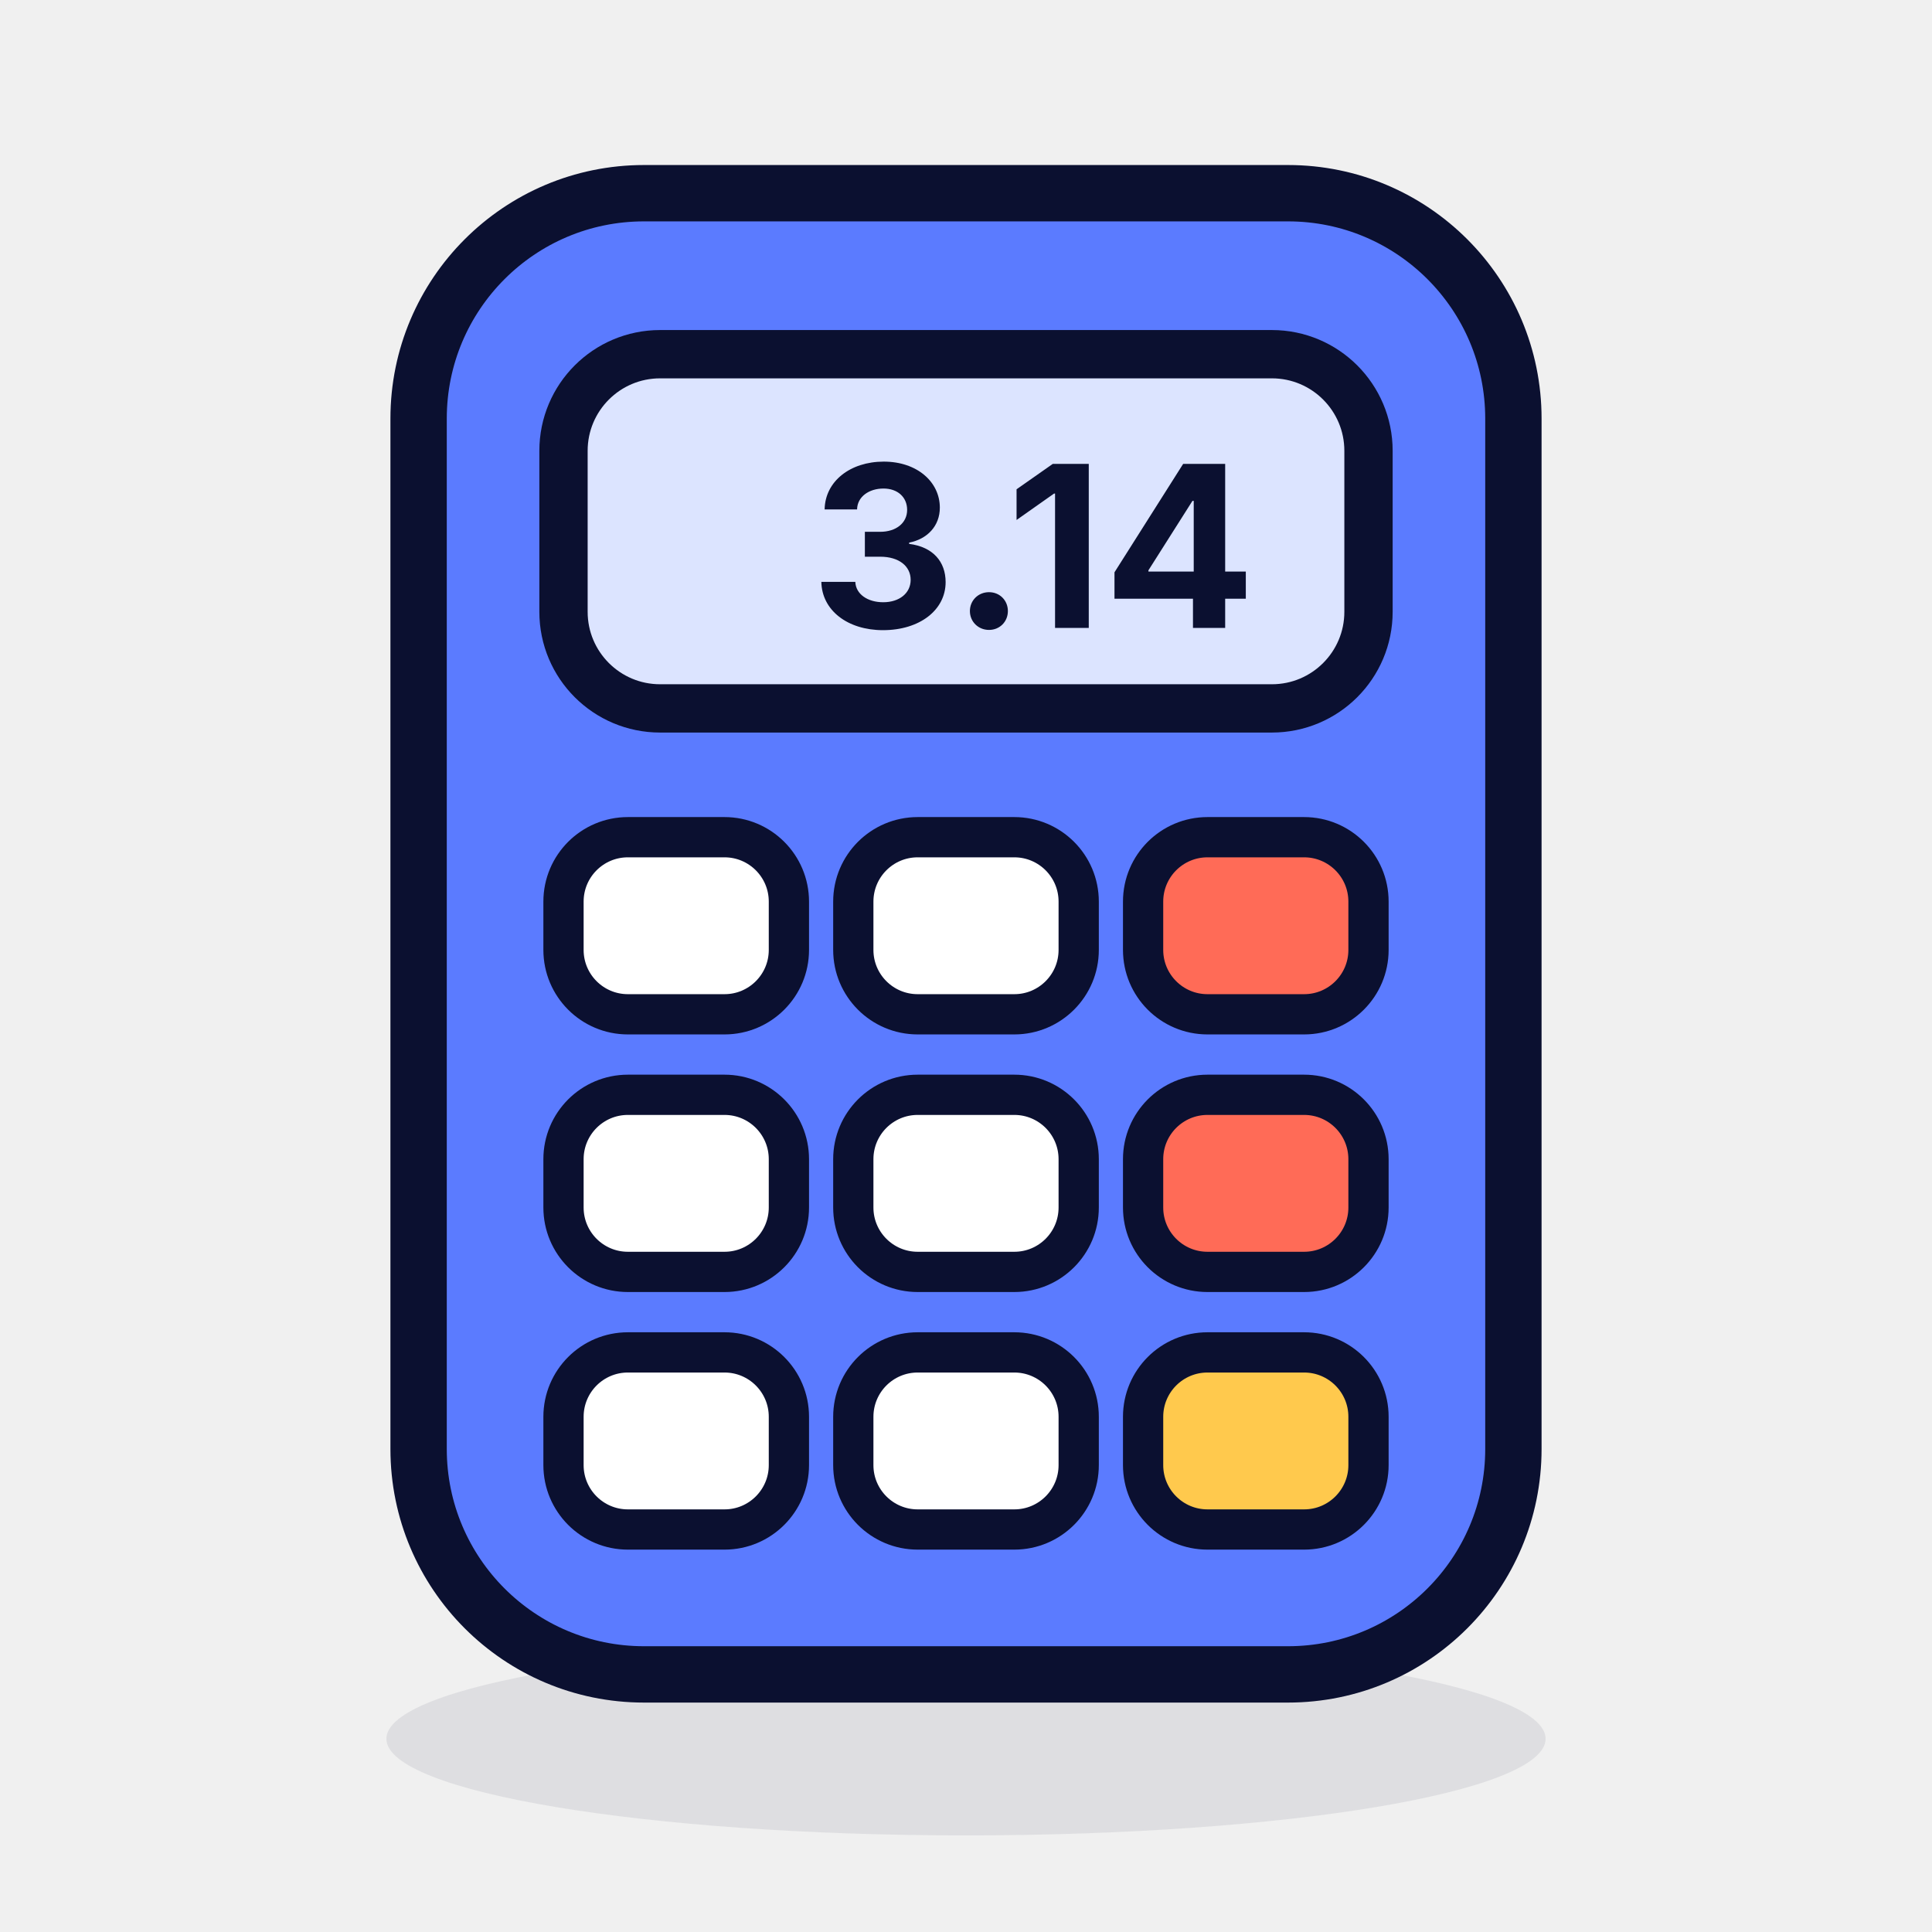
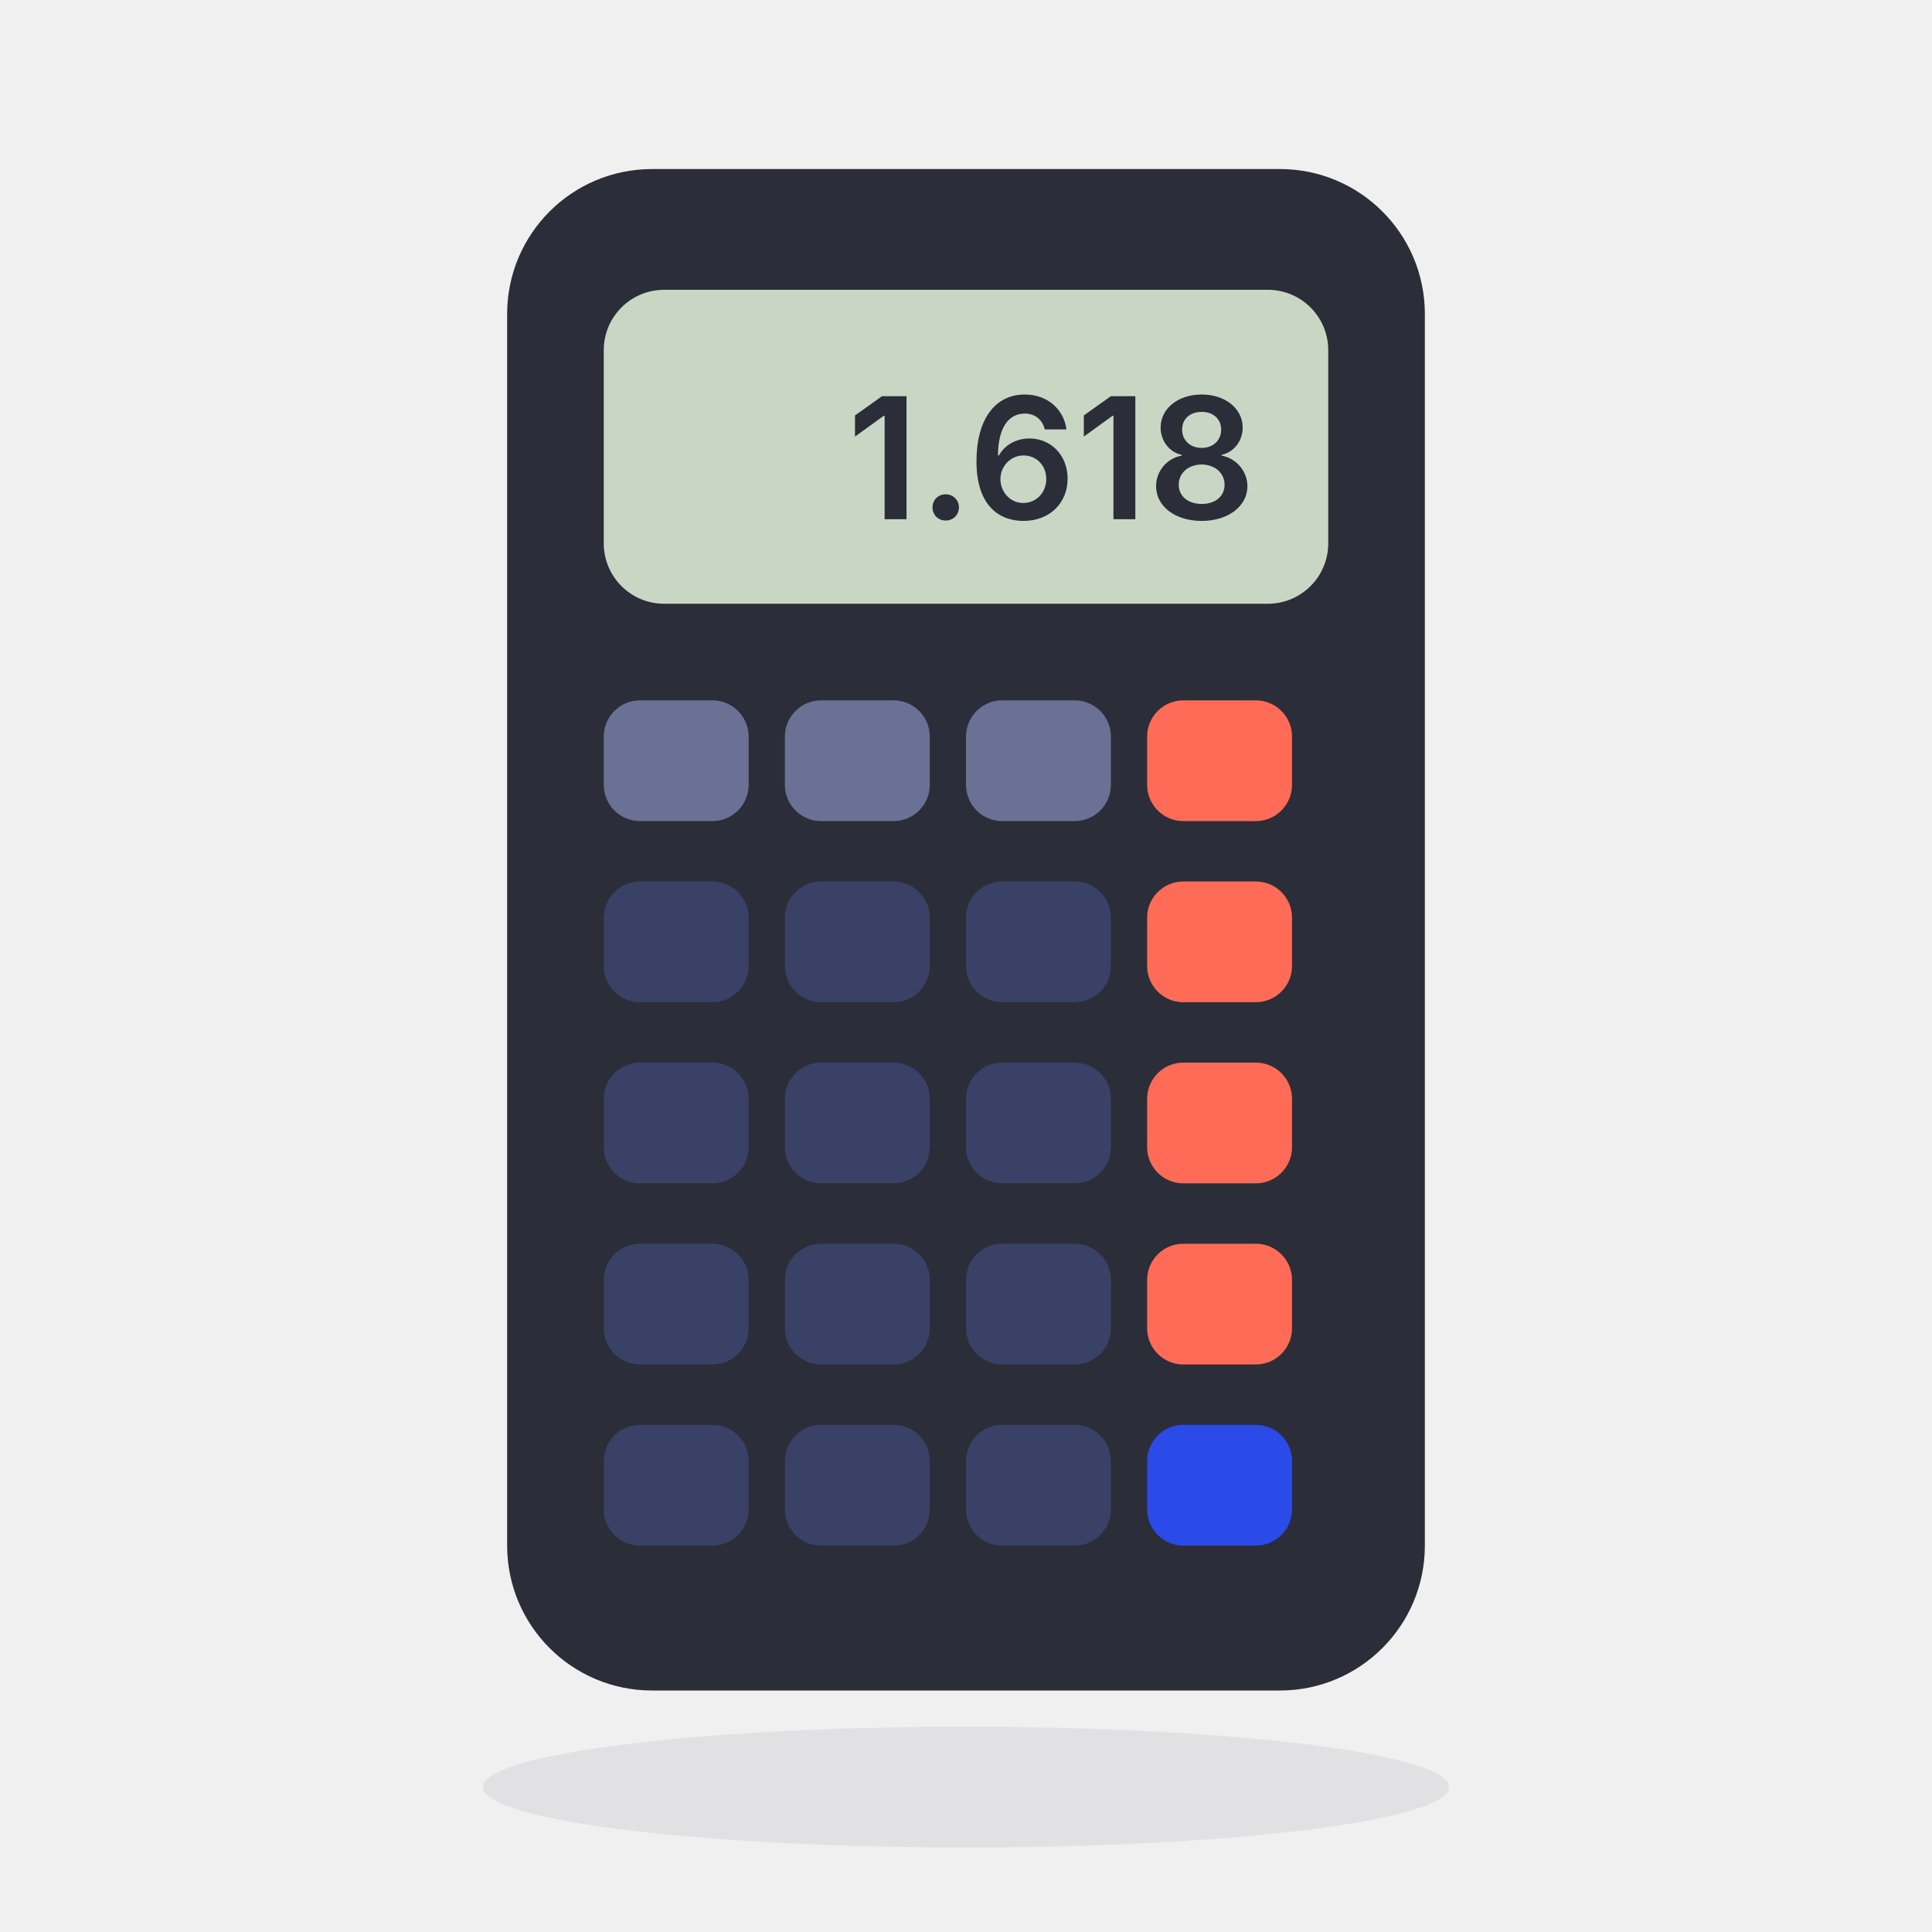
- <svg xmlns="http://www.w3.org/2000/svg" viewBox="0 0 120 120" width="120" height="120" fill="none">
-   <ellipse cx="60" cy="108" rx="36" ry="6" fill="#0B1030" opacity=".08" />
-   <rect x="26" y="12" width="68" height="92" rx="14" fill="#5B7BFF" stroke="#0B1030" stroke-width="3.5" stroke-linejoin="round" stroke-linecap="round" />
-   <rect x="35" y="22" width="50" height="22" rx="6" fill="#DCE4FF" stroke="#0B1030" stroke-width="3" stroke-linejoin="round" stroke-linecap="round" />
-   <text x="78" y="39" font-family="Onest, Inter, sans-serif" font-size="14" font-weight="700" fill="#0B1030" text-anchor="end">3.14</text>
-   <rect x="35" y="52" width="14" height="11" rx="4" fill="#FFFFFF" stroke="#0B1030" stroke-width="2.5" stroke-linejoin="round" stroke-linecap="round" />
-   <rect x="53" y="52" width="14" height="11" rx="4" fill="#FFFFFF" stroke="#0B1030" stroke-width="2.5" stroke-linejoin="round" stroke-linecap="round" />
-   <rect x="71" y="52" width="14" height="11" rx="4" fill="#FF6B57" stroke="#0B1030" stroke-width="2.5" stroke-linejoin="round" stroke-linecap="round" />
-   <rect x="35" y="68" width="14" height="11" rx="4" fill="#FFFFFF" stroke="#0B1030" stroke-width="2.5" stroke-linejoin="round" stroke-linecap="round" />
-   <rect x="53" y="68" width="14" height="11" rx="4" fill="#FFFFFF" stroke="#0B1030" stroke-width="2.5" stroke-linejoin="round" stroke-linecap="round" />
-   <rect x="71" y="68" width="14" height="11" rx="4" fill="#FF6B57" stroke="#0B1030" stroke-width="2.5" stroke-linejoin="round" stroke-linecap="round" />
-   <rect x="35" y="84" width="14" height="11" rx="4" fill="#FFFFFF" stroke="#0B1030" stroke-width="2.5" stroke-linejoin="round" stroke-linecap="round" />
-   <rect x="53" y="84" width="14" height="11" rx="4" fill="#FFFFFF" stroke="#0B1030" stroke-width="2.5" stroke-linejoin="round" stroke-linecap="round" />
-   <rect x="71" y="84" width="14" height="11" rx="4" fill="#FFC94D" stroke="#0B1030" stroke-width="2.5" stroke-linejoin="round" stroke-linecap="round" />
+ <svg xmlns="http://www.w3.org/2000/svg" viewBox="0 0 160 160" width="160" height="160" fill="none">
+   <ellipse cx="80.0" cy="148.0" rx="40" ry="5" fill="#0B1030" opacity=".07" />
+   <rect x="42" y="14" width="76" height="126" rx="12" fill="#2B2D38" />
+   <rect x="42" y="14" width="76" height="126" rx="12" fill="none" />
+   <rect x="50" y="24" width="60" height="26" rx="5" fill="#C9D6C4" />
+   <text x="104" y="43" font-family="Inter, Onest, sans-serif" font-size="14" font-weight="600" fill="#2B2D38" text-anchor="end">1.618</text>
+   <rect x="50" y="58" width="12" height="10" rx="3" fill="#6B7194" />
+   <rect x="65" y="58" width="12" height="10" rx="3" fill="#6B7194" />
+   <rect x="80" y="58" width="12" height="10" rx="3" fill="#6B7194" />
+   <rect x="95" y="58" width="12" height="10" rx="3" fill="#FF6B57" />
+   <rect x="50" y="73" width="12" height="10" rx="3" fill="#3A4166" />
+   <rect x="65" y="73" width="12" height="10" rx="3" fill="#3A4166" />
+   <rect x="80" y="73" width="12" height="10" rx="3" fill="#3A4166" />
+   <rect x="95" y="73" width="12" height="10" rx="3" fill="#FF6B57" />
+   <rect x="50" y="88" width="12" height="10" rx="3" fill="#3A4166" />
+   <rect x="65" y="88" width="12" height="10" rx="3" fill="#3A4166" />
+   <rect x="80" y="88" width="12" height="10" rx="3" fill="#3A4166" />
+   <rect x="95" y="88" width="12" height="10" rx="3" fill="#FF6B57" />
+   <rect x="50" y="103" width="12" height="10" rx="3" fill="#3A4166" />
+   <rect x="65" y="103" width="12" height="10" rx="3" fill="#3A4166" />
+   <rect x="80" y="103" width="12" height="10" rx="3" fill="#3A4166" />
+   <rect x="95" y="103" width="12" height="10" rx="3" fill="#FF6B57" />
+   <rect x="50" y="118" width="12" height="10" rx="3" fill="#3A4166" />
+   <rect x="65" y="118" width="12" height="10" rx="3" fill="#3A4166" />
+   <rect x="80" y="118" width="12" height="10" rx="3" fill="#3A4166" />
+   <rect x="95" y="118" width="12" height="10" rx="3" fill="#2B4BE8" />
</svg>
